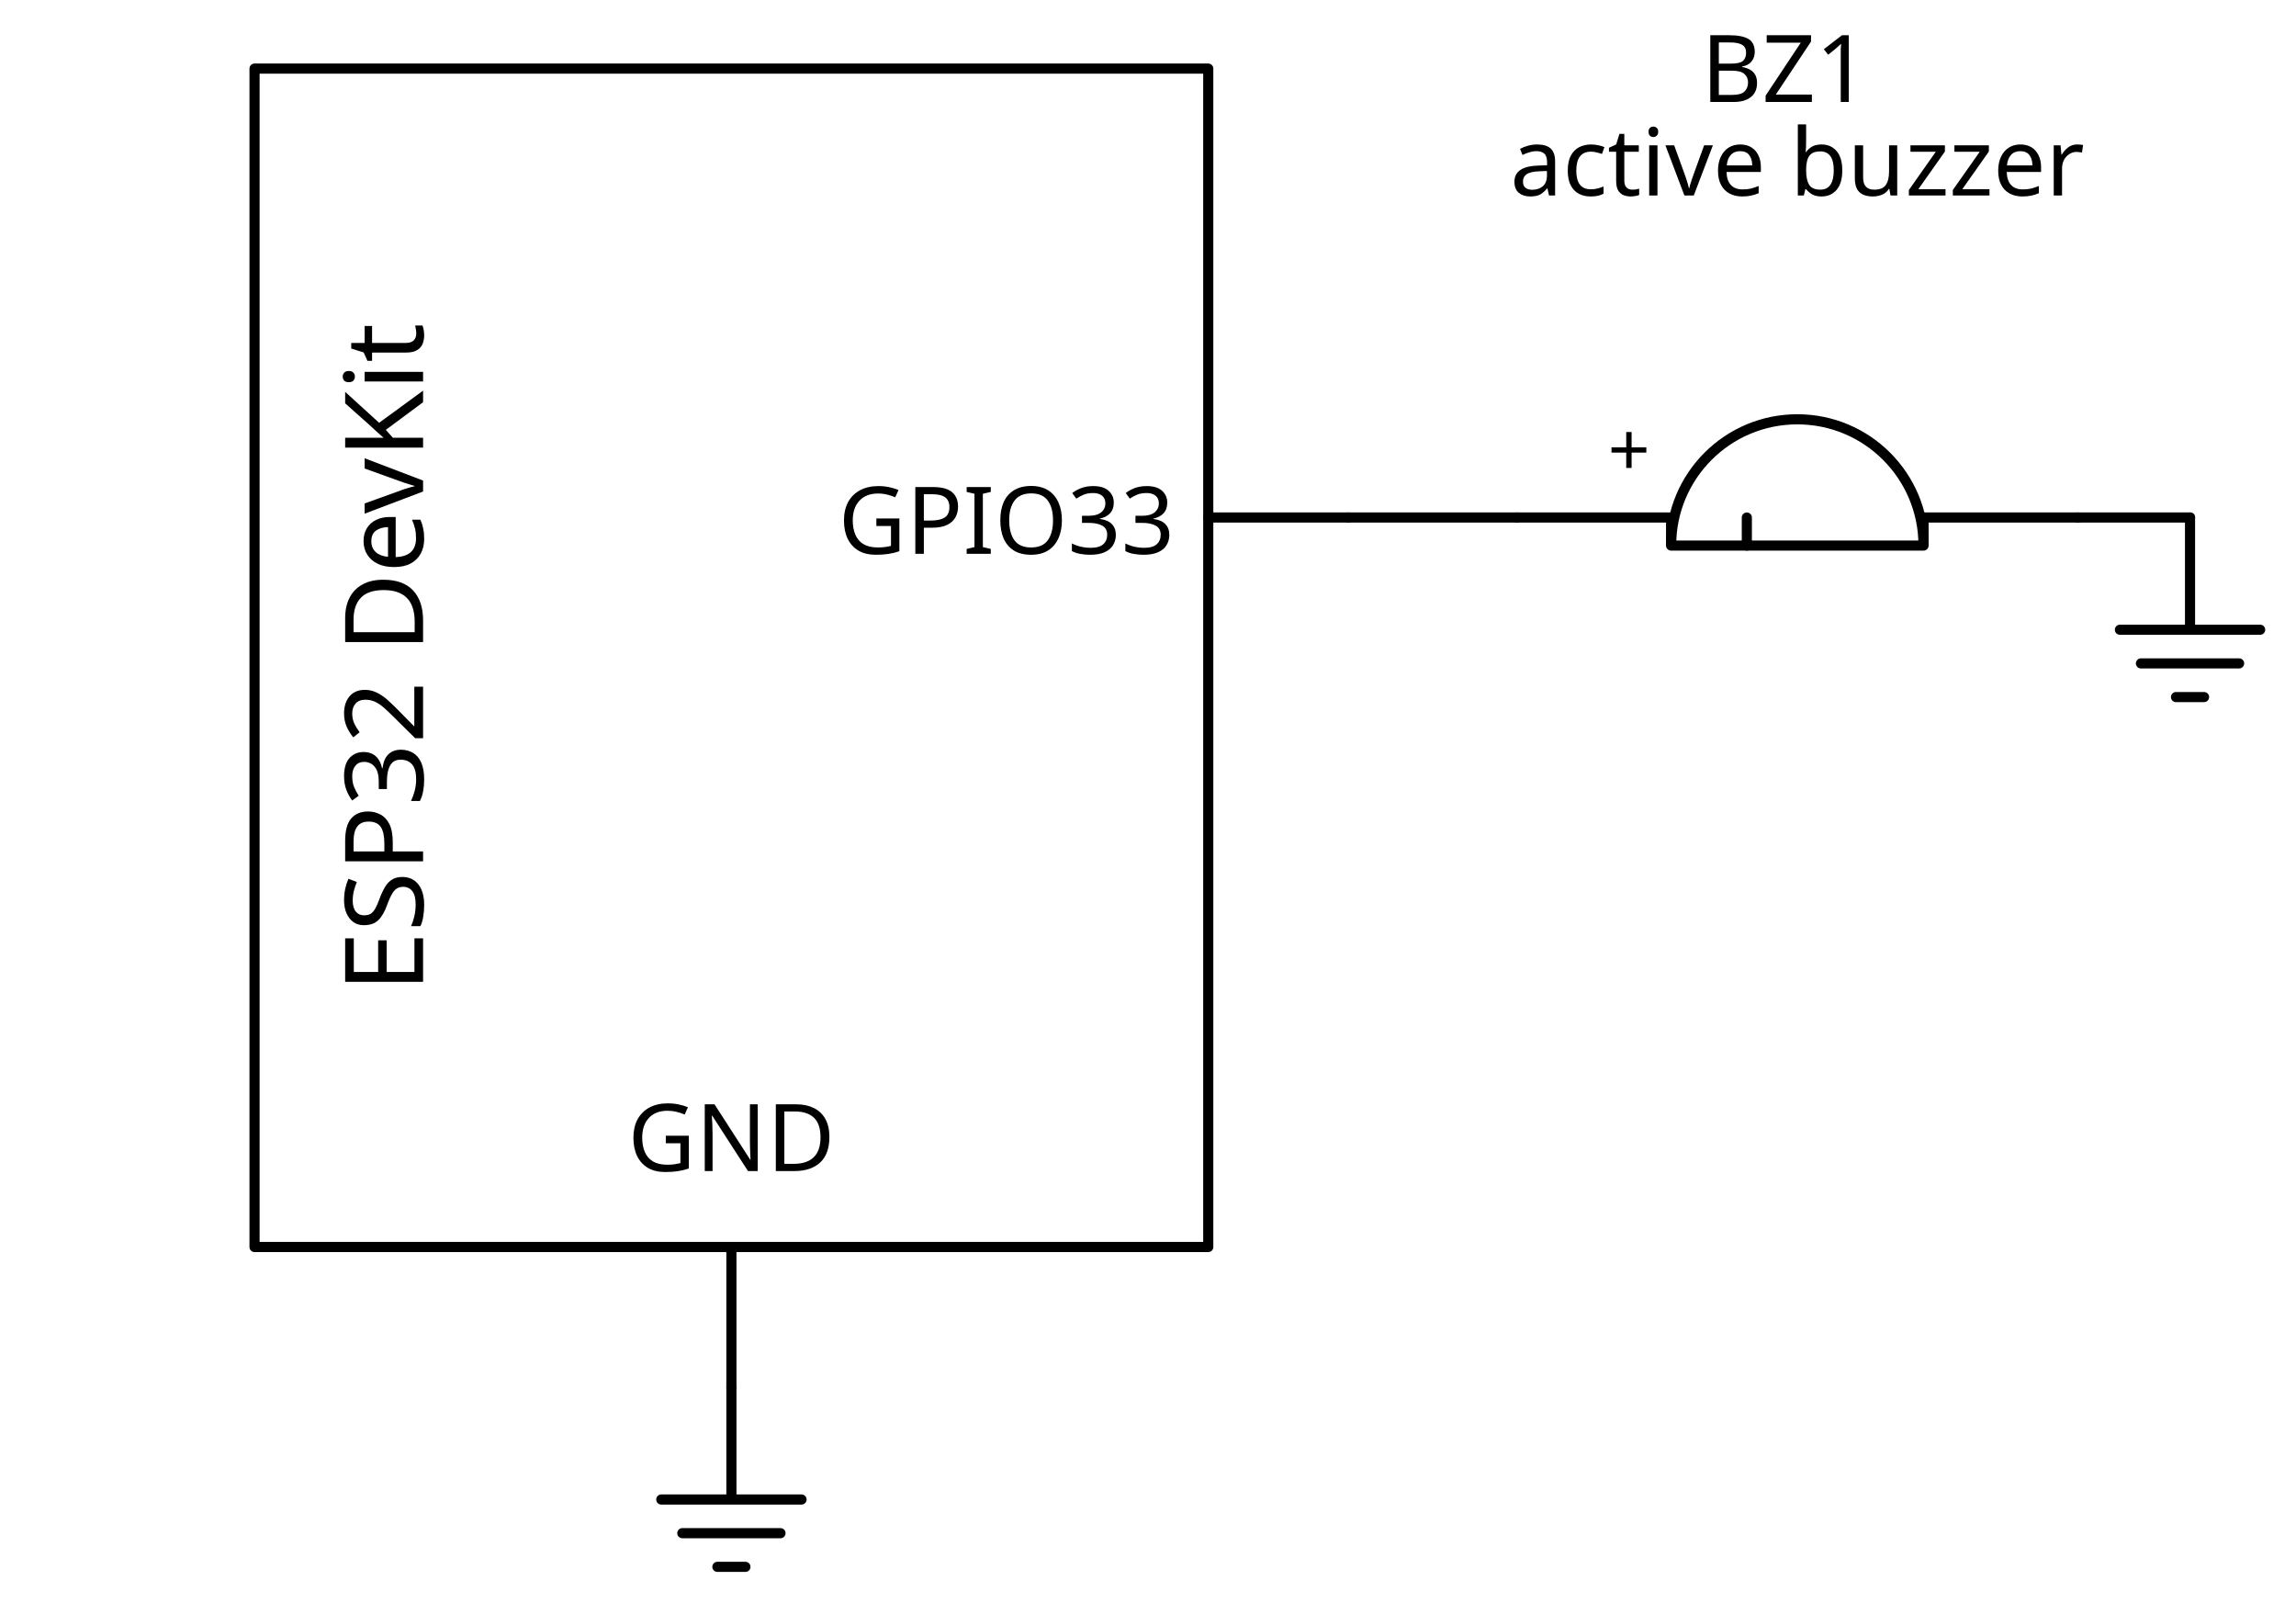
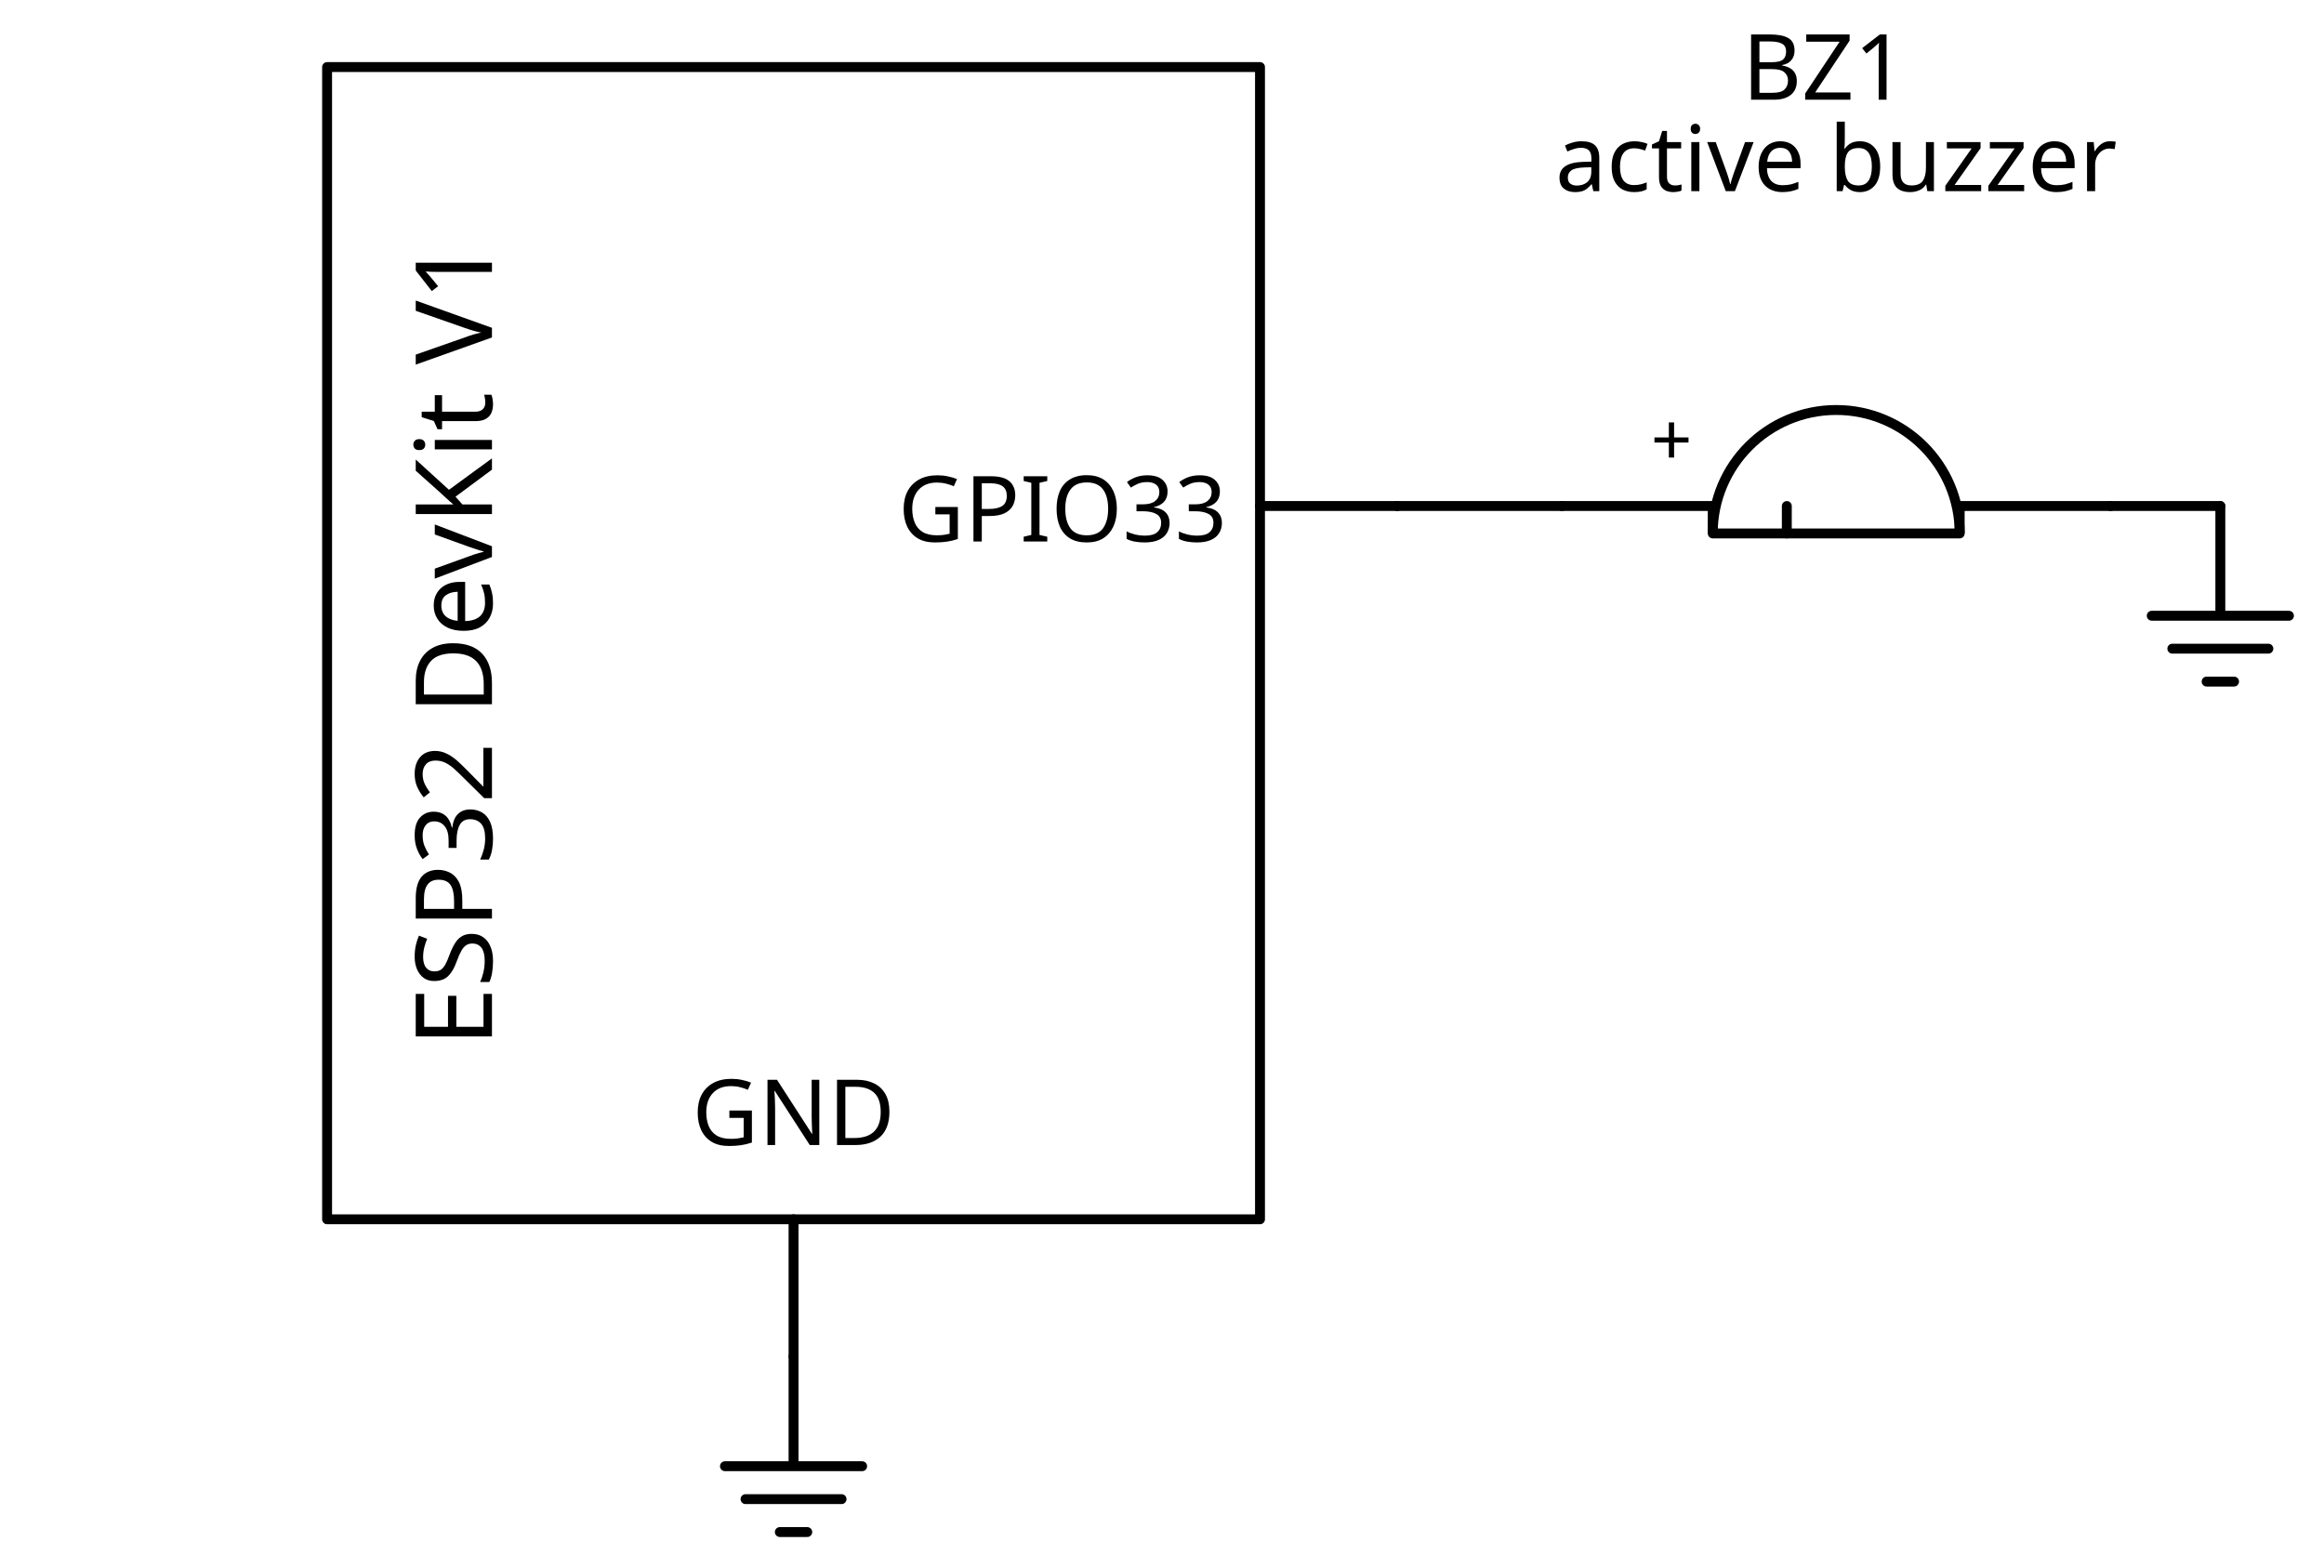
- <svg xmlns="http://www.w3.org/2000/svg" xml:lang="en" height="205.64pt" width="294.668pt" viewBox="-32.668 -30.4 294.668 205.64">
+ <svg xmlns="http://www.w3.org/2000/svg" xml:lang="en" height="205.64pt" width="304.916pt" viewBox="-42.916 -30.4 304.916 205.64">
  <path d="M 181.8 39.6 a 16.2 16.2 0 1 1 32.4 0" style="stroke:black;fill:none;stroke-width:1.3;stroke-dasharray:-;" />
  <path d="M 140.4,36.0 L 151.2,36 L 162,36" style="stroke:black;fill:none;stroke-width:1.3;stroke-dasharray:-;stroke-linecap:round;stroke-linejoin:round;" />
  <path d="M 162.0,36.0 L 178.2,36 L 181.8,36 L 181.8,39.6 L 214.2,39.6 L 214.2,36 L 217.8,36 L 234,36" style="stroke:black;fill:none;stroke-width:1.3;stroke-dasharray:-;stroke-linecap:round;stroke-linejoin:round;" />
  <path d="M 191.52,39.6 L 191.52,36" style="stroke:black;fill:none;stroke-width:1.3;stroke-dasharray:-;stroke-linecap:round;stroke-linejoin:round;" />
  <path d="M 234.0,36.0 L 241.2,36 L 248.4,36" style="stroke:black;fill:none;stroke-width:1.3;stroke-dasharray:-;stroke-linecap:round;stroke-linejoin:round;" />
  <path d="M 248.4,36.0 L 248.4,50.4 L 239.4,50.4 L 257.4,50.4 M 242.1,54.72 L 254.7,54.72 M 246.6,59.04 L 250.2,59.04" style="stroke:black;fill:none;stroke-width:1.3;stroke-dasharray:-;stroke-linecap:round;stroke-linejoin:round;" />
  <path d="M 0.0,-21.6 L 122.4,-21.6 L 122.4,129.6 L 0,129.6 L 0,-21.6" style="stroke:black;fill:none;stroke-width:1.3;stroke-dasharray:-;stroke-linecap:round;stroke-linejoin:round;" />
  <path d="M 122.4,36.0 L 140.4,36" style="stroke:black;fill:none;stroke-width:1.3;stroke-dasharray:-;stroke-linecap:round;stroke-linejoin:round;" />
  <path d="M 61.2,129.6 L 61.2,147.6" style="stroke:black;fill:none;stroke-width:1.3;stroke-dasharray:-;stroke-linecap:round;stroke-linejoin:round;" />
  <path d="M 61.2,147.6 L 61.2,162 L 52.2,162 L 70.2,162 M 54.9,166.32 L 67.5,166.32 M 59.4,170.64 L 63,170.64" style="stroke:black;fill:none;stroke-width:1.3;stroke-dasharray:-;stroke-linecap:round;stroke-linejoin:round;" />
  <text x="176.4" y="17.5" dominant-baseline="central" fill="black" font-size="9.5" font-family="sans" text-anchor="middle">
    <tspan x="176.4" dy="9.5">+</tspan>
  </text>
  <text x="198.0" y="-25.8" dominant-baseline="ideographic" fill="black" font-size="12" font-family="sans" text-anchor="middle">
    <tspan x="198.0" dy="12">BZ1</tspan>
    <tspan x="198.0" dy="12">active buzzer</tspan>
  </text>
  <text x="118.08" y="24.0" dominant-baseline="central" fill="black" font-size="12" font-family="sans" text-anchor="end">
    <tspan x="118.08" dy="12">GPIO33</tspan>
  </text>
  <text x="61.2" y="103.2" dominant-baseline="central" fill="black" font-size="12" font-family="sans" text-anchor="middle">
    <tspan x="61.2" dy="12">GND</tspan>
  </text>
  <text x="16.2" y="40.0" dominant-baseline="central" fill="black" font-size="14" font-family="sans" text-anchor="middle" transform="rotate(-90 16.2 54.0)">
-     <tspan x="16.2" dy="14">ESP32 DevKit</tspan>
+     <tspan x="16.2" dy="14">ESP32 DevKit V1</tspan>
  </text>
</svg>
